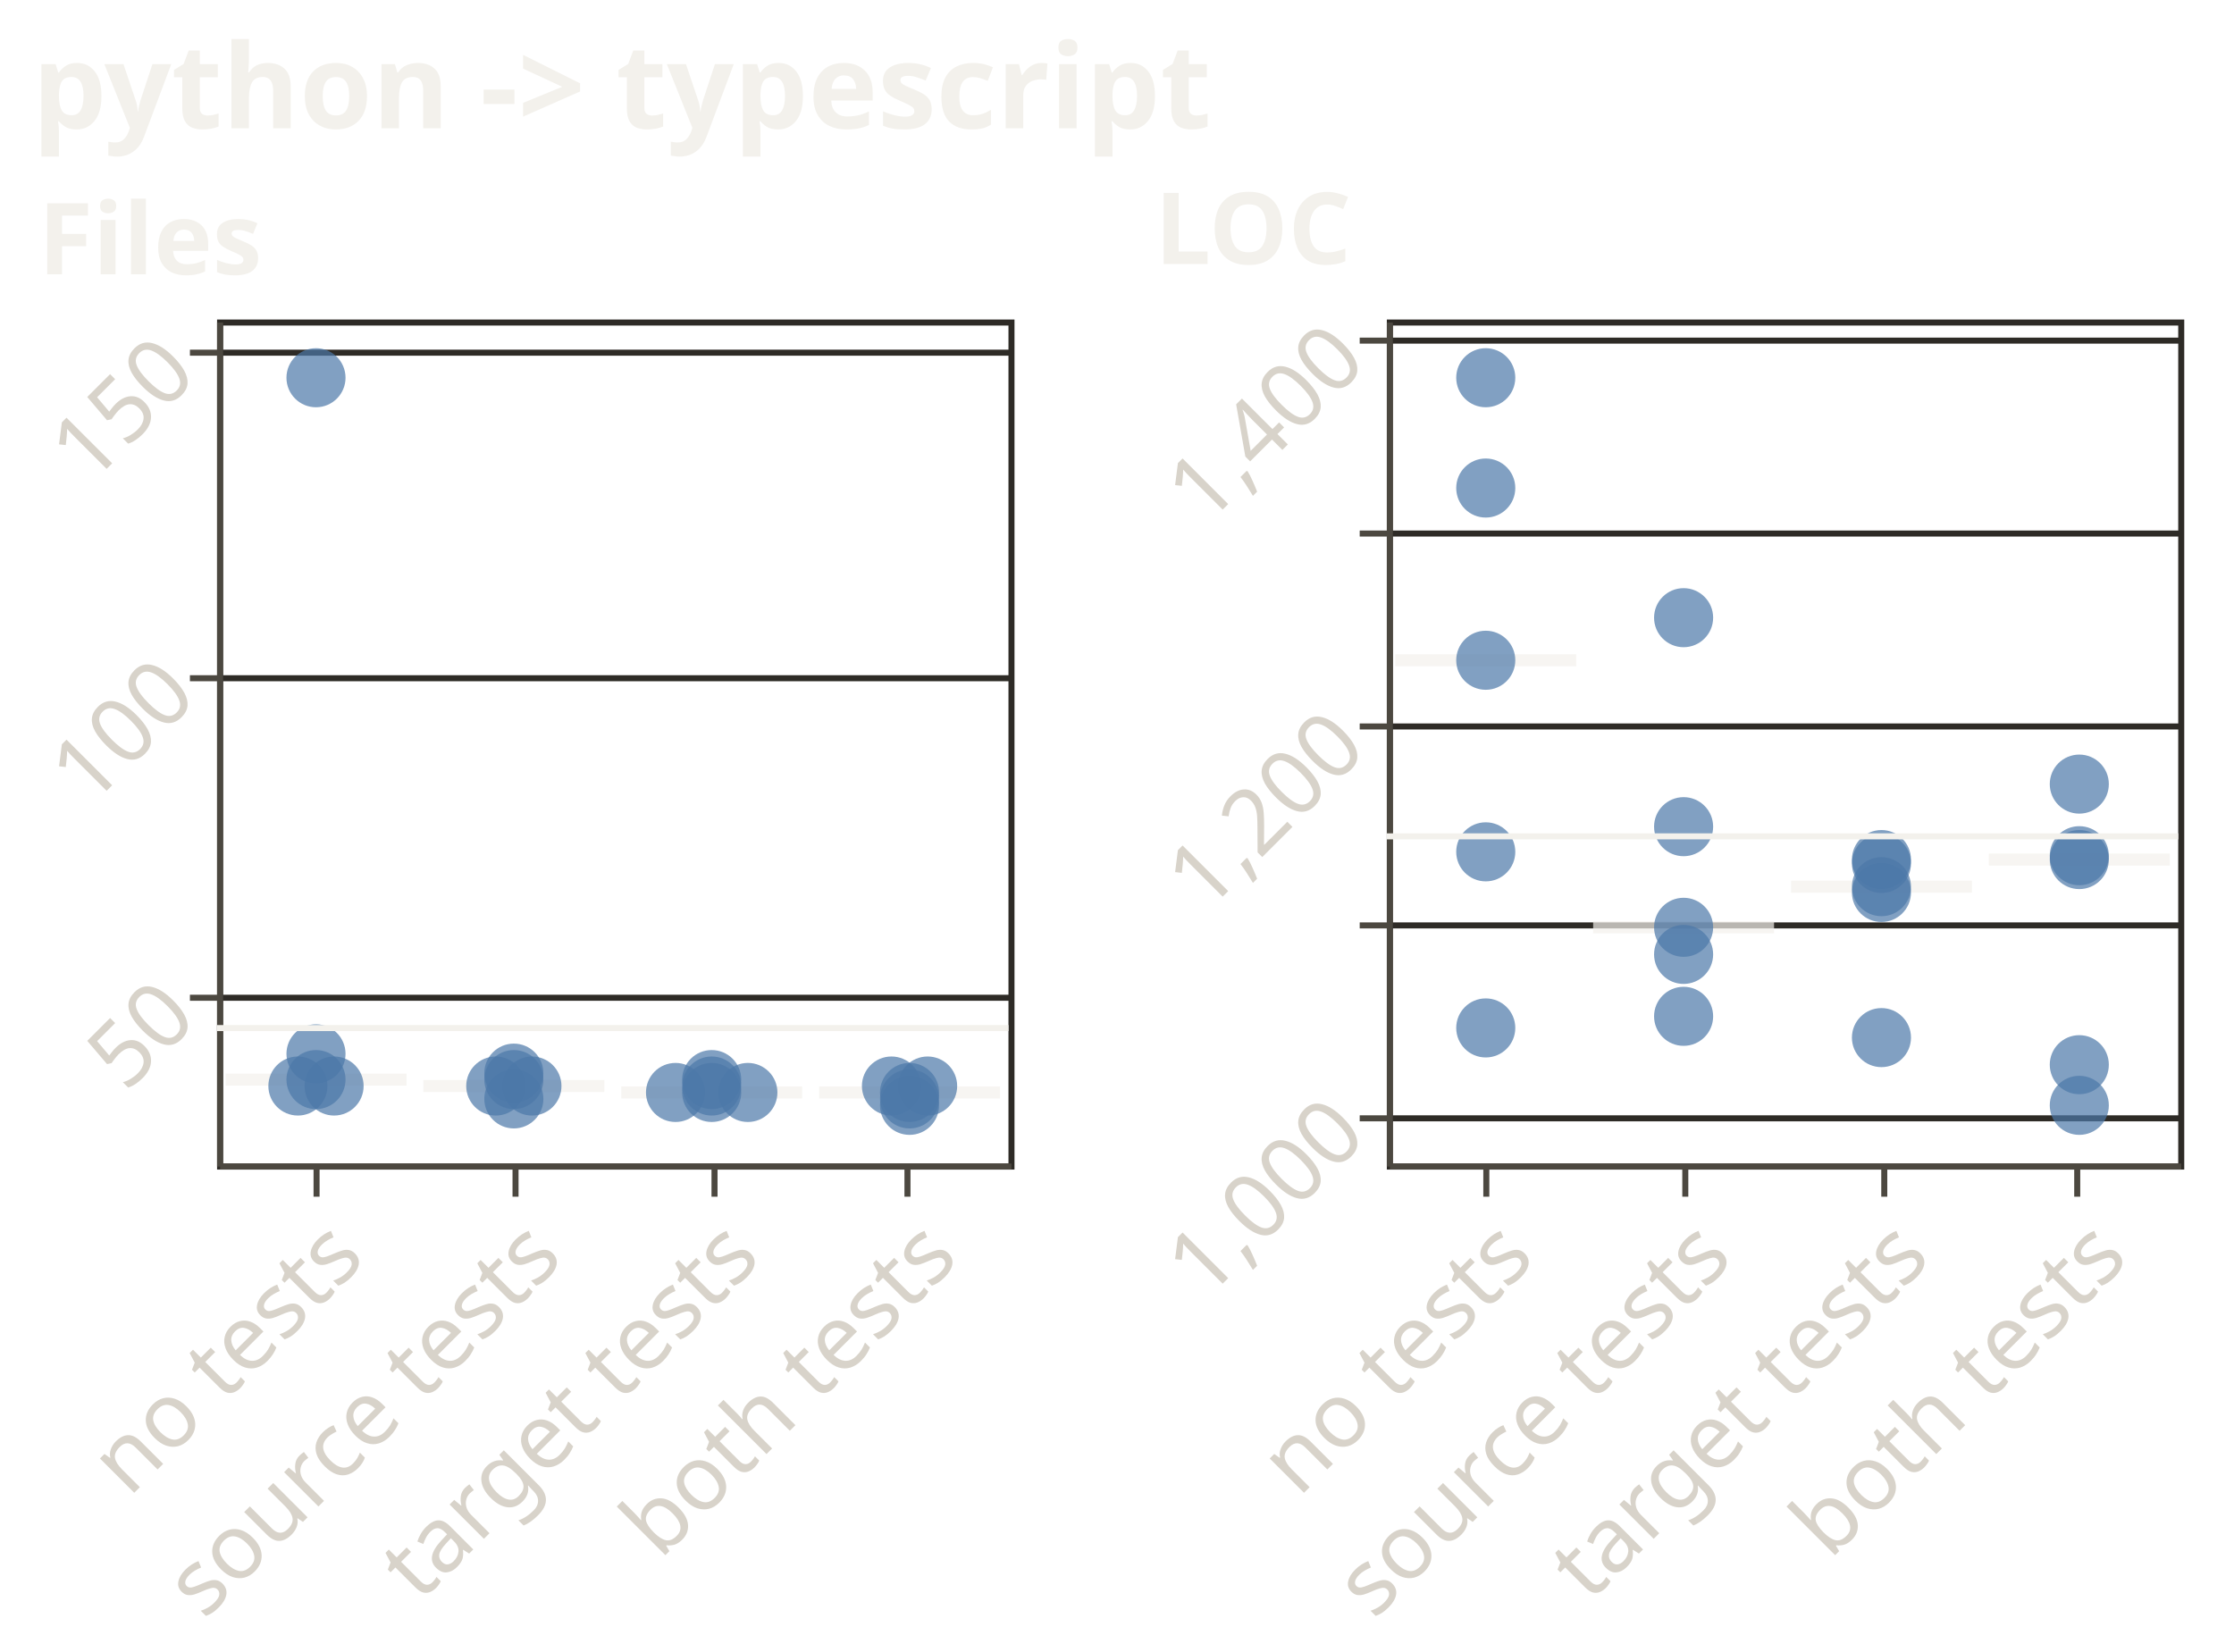
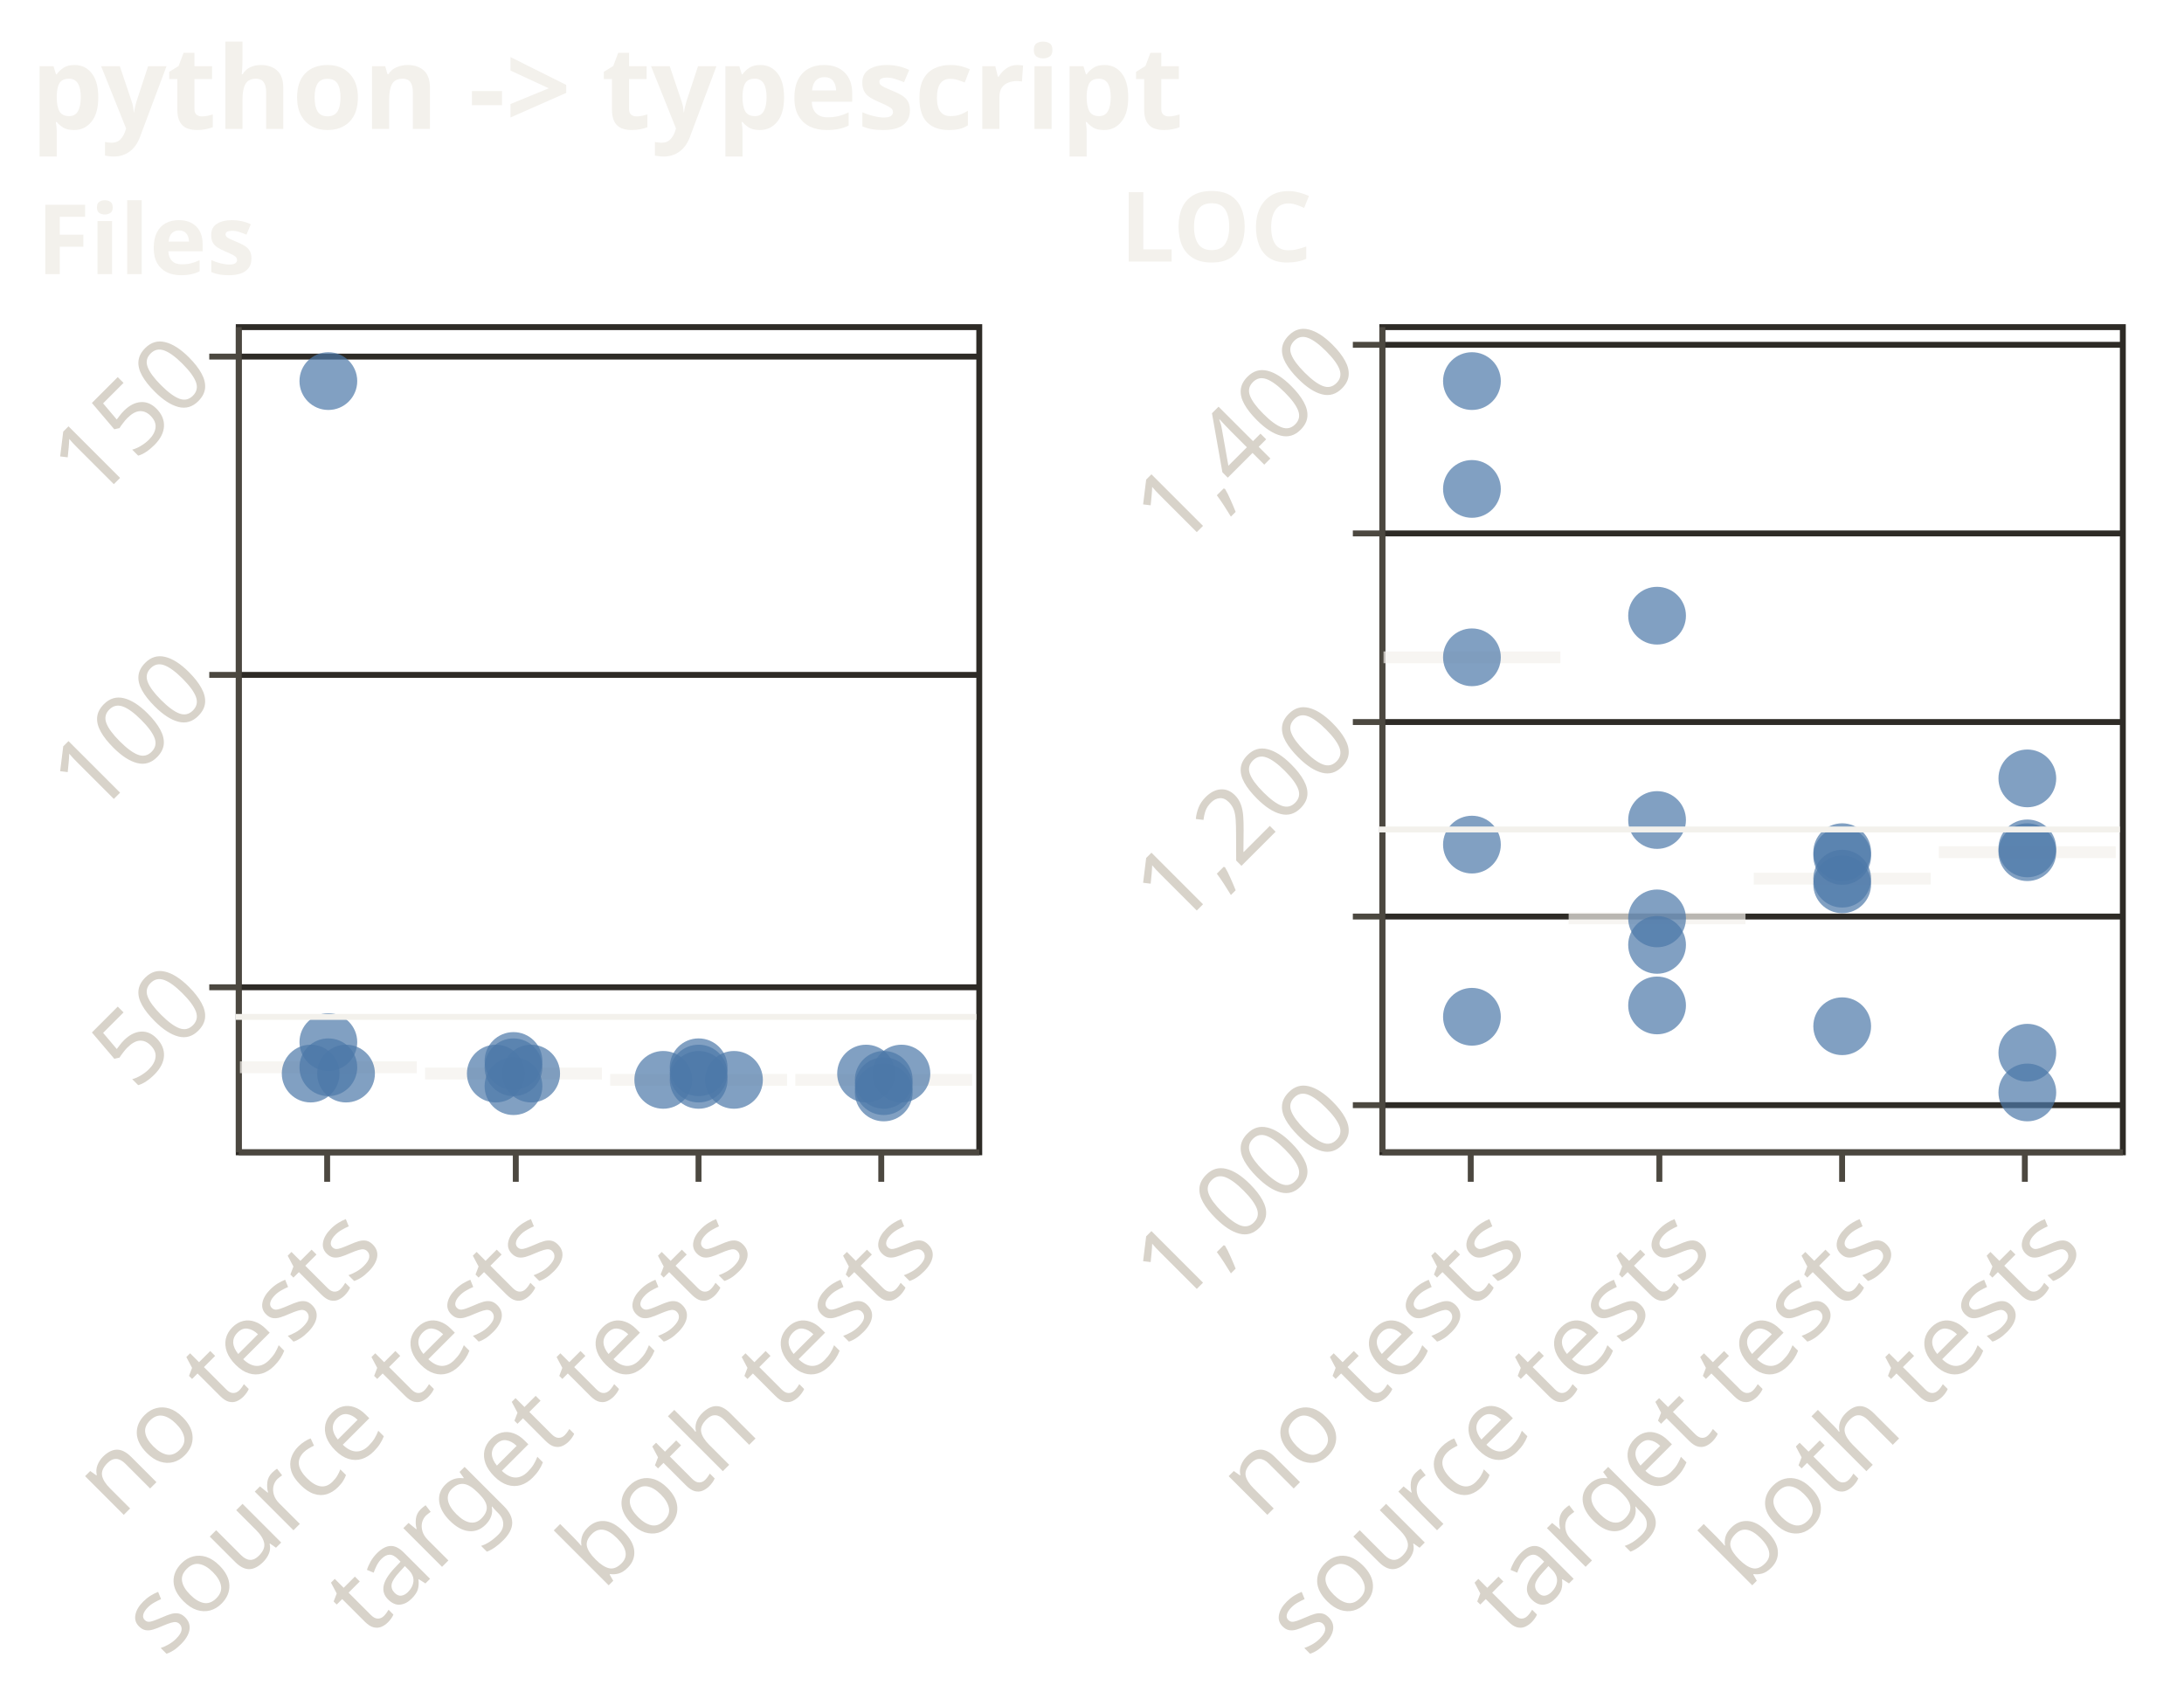
- <svg xmlns="http://www.w3.org/2000/svg" version="1.1" class="marks" width="370.5" height="274" viewBox="0 0 370.5 274">
-   <g fill="none" stroke-miterlimit="10" transform="translate(36,53)">
+ <svg xmlns="http://www.w3.org/2000/svg" version="1.1" class="marks" width="370.5" height="287" viewBox="0 0 370.5 287">
+   <g fill="none" stroke-miterlimit="10" transform="translate(40,55)">
    <g class="mark-group role-frame root" role="graphics-object" aria-roledescription="group mark container">
      <g transform="translate(0,0)">
        <path class="background" aria-hidden="true" d="M0,0h0v0h0Z" />
        <g>
          <g class="mark-group role-scope concat_0_group" role="graphics-object" aria-roledescription="group mark container">
            <g transform="translate(0,0)">
-               <path class="background" aria-hidden="true" d="M0.5,0.5h131.25v140h-131.25Z" stroke="#2e2b26" />
+               <path class="background" aria-hidden="true" d="M0.5,0.5h125.625v140h-125.625Z" stroke="#2e2b26" />
              <g>
                <g class="mark-group role-axis" aria-hidden="true">
                  <g transform="translate(0.5,0.5)">
                    <path class="background" aria-hidden="true" d="M0,0h0v0h0Z" pointer-events="none" />
                    <g>
                      <g class="mark-rule role-axis-grid" pointer-events="none">
-                         <line transform="translate(0,112)" x2="131.25" y2="0" stroke="#2e2b26" stroke-width="1" opacity="1" />
-                         <line transform="translate(0,59)" x2="131.25" y2="0" stroke="#2e2b26" stroke-width="1" opacity="1" />
-                         <line transform="translate(0,5)" x2="131.25" y2="0" stroke="#2e2b26" stroke-width="1" opacity="1" />
+                         <line transform="translate(0,112)" x2="125.625" y2="0" stroke="#2e2b26" stroke-width="1" opacity="1" />
+                         <line transform="translate(0,59)" x2="125.625" y2="0" stroke="#2e2b26" stroke-width="1" opacity="1" />
+                         <line transform="translate(0,5)" x2="125.625" y2="0" stroke="#2e2b26" stroke-width="1" opacity="1" />
                      </g>
                    </g>
                    <path class="foreground" aria-hidden="true" d="" pointer-events="none" display="none" />
                  </g>
                </g>
                <g class="mark-group role-axis" role="graphics-symbol" aria-roledescription="axis" aria-label="X-axis for a discrete scale with 4 values: no tests, source tests, target tests, both tests">
                  <g transform="translate(0.5,140.5)">
                    <path class="background" aria-hidden="true" d="M0,0h0v0h0Z" pointer-events="none" />
                    <g>
                      <g class="mark-rule role-axis-tick" pointer-events="none">
-                         <line transform="translate(16,0)" x2="0" y2="5" stroke="#4c4840" stroke-width="1" opacity="1" />
-                         <line transform="translate(49,0)" x2="0" y2="5" stroke="#4c4840" stroke-width="1" opacity="1" />
-                         <line transform="translate(82,0)" x2="0" y2="5" stroke="#4c4840" stroke-width="1" opacity="1" />
-                         <line transform="translate(114,0)" x2="0" y2="5" stroke="#4c4840" stroke-width="1" opacity="1" />
-                       </g>
-                       <g class="mark-text role-axis-label" pointer-events="none">
-                         <text text-anchor="end" transform="translate(15.90625,7) rotate(-45) translate(0,12)" font-family="sans-serif" font-size="15px" fill="#d8d3ca" opacity="1">no tests</text>
-                         <text text-anchor="end" transform="translate(48.71875,7) rotate(-45) translate(0,12)" font-family="sans-serif" font-size="15px" fill="#d8d3ca" opacity="1">source tests</text>
-                         <text text-anchor="end" transform="translate(81.53125,7) rotate(-45) translate(0,12)" font-family="sans-serif" font-size="15px" fill="#d8d3ca" opacity="1">target tests</text>
-                         <text text-anchor="end" transform="translate(114.3438,7) rotate(-45) translate(0,12)" font-family="sans-serif" font-size="15px" fill="#d8d3ca" opacity="1">both tests</text>
-                       </g>
-                       <g class="mark-rule role-axis-domain" pointer-events="none">
-                         <line transform="translate(0,0)" x2="131.25" y2="0" stroke="#4c4840" stroke-width="1" opacity="1" />
+                         <line transform="translate(15,0)" x2="0" y2="5" stroke="#4c4840" stroke-width="1" opacity="1" />
+                         <line transform="translate(47,0)" x2="0" y2="5" stroke="#4c4840" stroke-width="1" opacity="1" />
+                         <line transform="translate(78,0)" x2="0" y2="5" stroke="#4c4840" stroke-width="1" opacity="1" />
+                         <line transform="translate(109,0)" x2="0" y2="5" stroke="#4c4840" stroke-width="1" opacity="1" />
+                       </g>
+                       <g class="mark-text role-axis-label" pointer-events="none">
+                         <text text-anchor="end" transform="translate(15.20312,7) rotate(-45) translate(0,14)" font-family="sans-serif" font-size="17.32px" fill="#d8d3ca" opacity="1">no tests</text>
+                         <text text-anchor="end" transform="translate(46.60938,7) rotate(-45) translate(0,14)" font-family="sans-serif" font-size="17.32px" fill="#d8d3ca" opacity="1">source tests</text>
+                         <text text-anchor="end" transform="translate(78.01562,7) rotate(-45) translate(0,14)" font-family="sans-serif" font-size="17.32px" fill="#d8d3ca" opacity="1">target tests</text>
+                         <text text-anchor="end" transform="translate(109.4219,7) rotate(-45) translate(0,14)" font-family="sans-serif" font-size="17.32px" fill="#d8d3ca" opacity="1">both tests</text>
+                       </g>
+                       <g class="mark-rule role-axis-domain" pointer-events="none">
+                         <line transform="translate(0,0)" x2="125.625" y2="0" stroke="#4c4840" stroke-width="1" opacity="1" />
                      </g>
                    </g>
                    <path class="foreground" aria-hidden="true" d="" pointer-events="none" display="none" />
                  </g>
                </g>
                <g class="mark-group role-axis" role="graphics-symbol" aria-roledescription="axis" aria-label="Y-axis for a linear scale with values from 24 to 155">
                  <g transform="translate(0.5,0.5)">
                    <path class="background" aria-hidden="true" d="M0,0h0v0h0Z" pointer-events="none" />
                    <g>
                      <g class="mark-rule role-axis-tick" pointer-events="none">
                        <line transform="translate(0,112)" x2="-5" y2="0" stroke="#4c4840" stroke-width="1" opacity="1" />
                        <line transform="translate(0,59)" x2="-5" y2="0" stroke="#4c4840" stroke-width="1" opacity="1" />
                        <line transform="translate(0,5)" x2="-5" y2="0" stroke="#4c4840" stroke-width="1" opacity="1" />
                      </g>
                      <g class="mark-text role-axis-label" pointer-events="none">
-                         <text text-anchor="end" transform="translate(-7,112.188) rotate(-45) translate(0,5)" font-family="sans-serif" font-size="15px" fill="#d8d3ca" opacity="1">50</text>
-                         <text text-anchor="end" transform="translate(-7,58.78547) rotate(-45) translate(0,5)" font-family="sans-serif" font-size="15px" fill="#d8d3ca" opacity="1">100</text>
-                         <text text-anchor="end" transform="translate(-7,5.382972) rotate(-45) translate(0,5)" font-family="sans-serif" font-size="15px" fill="#d8d3ca" opacity="1">150</text>
+                         <text text-anchor="end" transform="translate(-7,112.188) rotate(-45) translate(0,5)" font-family="sans-serif" font-size="17.32px" fill="#d8d3ca" opacity="1">50</text>
+                         <text text-anchor="end" transform="translate(-7,58.78547) rotate(-45) translate(0,5)" font-family="sans-serif" font-size="17.32px" fill="#d8d3ca" opacity="1">100</text>
+                         <text text-anchor="end" transform="translate(-7,5.382972) rotate(-45) translate(0,5)" font-family="sans-serif" font-size="17.32px" fill="#d8d3ca" opacity="1">150</text>
                      </g>
                      <g class="mark-rule role-axis-domain" pointer-events="none">
                        <line transform="translate(0,140)" x2="0" y2="-140" stroke="#4c4840" stroke-width="1" opacity="1" />
                      </g>
                    </g>
                    <path class="foreground" aria-hidden="true" d="" pointer-events="none" display="none" />
                  </g>
                </g>
                <g class="mark-rect role-mark concat_0_layer_0_marks" role="graphics-object" aria-roledescription="rect mark container">
-                   <path aria-label="condition: no tests; Median of value: 37" role="graphics-symbol" aria-roledescription="tick" d="M1.406,125.073h30v2h-30Z" fill="#f3f1ec" opacity="0.7" />
-                   <path aria-label="condition: source tests; Median of value: 36" role="graphics-symbol" aria-roledescription="tick" d="M34.219,126.141h30v2h-30Z" fill="#f3f1ec" opacity="0.7" />
-                   <path aria-label="condition: target tests; Median of value: 35" role="graphics-symbol" aria-roledescription="tick" d="M67.031,127.209h30v2h-30Z" fill="#f3f1ec" opacity="0.7" />
-                   <path aria-label="condition: both tests; Median of value: 35" role="graphics-symbol" aria-roledescription="tick" d="M99.844,127.209h30v2h-30Z" fill="#f3f1ec" opacity="0.7" />
+                   <path aria-label="condition: no tests; Median of value: 37" role="graphics-symbol" aria-roledescription="tick" d="M0.703,125.073h30v2h-30Z" fill="#f3f1ec" opacity="0.7" />
+                   <path aria-label="condition: source tests; Median of value: 36" role="graphics-symbol" aria-roledescription="tick" d="M32.109,126.141h30v2h-30Z" fill="#f3f1ec" opacity="0.7" />
+                   <path aria-label="condition: target tests; Median of value: 35" role="graphics-symbol" aria-roledescription="tick" d="M63.516,127.209h30v2h-30Z" fill="#f3f1ec" opacity="0.7" />
+                   <path aria-label="condition: both tests; Median of value: 35" role="graphics-symbol" aria-roledescription="tick" d="M94.922,127.209h30v2h-30Z" fill="#f3f1ec" opacity="0.7" />
                </g>
                <g class="mark-symbol role-mark concat_0_layer_1_marks" role="graphics-object" aria-roledescription="symbol mark container">
-                   <path aria-label="condition: no tests; value: 36; nudge: −0.5" role="graphics-symbol" aria-roledescription="point" transform="translate(13.40625,127.1407)" d="M4.899,0A4.899,4.899,0,1,1,-4.899,0A4.899,4.899,0,1,1,4.899,0" fill="#4c78a8" stroke-width="2" opacity="0.7" />
-                   <path aria-label="condition: no tests; value: 36; nudge: 0.5" role="graphics-symbol" aria-roledescription="point" transform="translate(19.40625,127.1407)" d="M4.899,0A4.899,4.899,0,1,1,-4.899,0A4.899,4.899,0,1,1,4.899,0" fill="#4c78a8" stroke-width="2" opacity="0.7" />
-                   <path aria-label="condition: no tests; value: 146; nudge: 0" role="graphics-symbol" aria-roledescription="point" transform="translate(16.40625,9.655172)" d="M4.899,0A4.899,4.899,0,1,1,-4.899,0A4.899,4.899,0,1,1,4.899,0" fill="#4c78a8" stroke-width="2" opacity="0.7" />
-                   <path aria-label="condition: no tests; value: 41; nudge: 0" role="graphics-symbol" aria-roledescription="point" transform="translate(16.40625,121.8004)" d="M4.899,0A4.899,4.899,0,1,1,-4.899,0A4.899,4.899,0,1,1,4.899,0" fill="#4c78a8" stroke-width="2" opacity="0.7" />
-                   <path aria-label="condition: no tests; value: 37; nudge: 0" role="graphics-symbol" aria-roledescription="point" transform="translate(16.40625,126.0726)" d="M4.899,0A4.899,4.899,0,1,1,-4.899,0A4.899,4.899,0,1,1,4.899,0" fill="#4c78a8" stroke-width="2" opacity="0.7" />
-                   <path aria-label="condition: source tests; value: 36; nudge: −0.5" role="graphics-symbol" aria-roledescription="point" transform="translate(46.21875,127.1407)" d="M4.899,0A4.899,4.899,0,1,1,-4.899,0A4.899,4.899,0,1,1,4.899,0" fill="#4c78a8" stroke-width="2" opacity="0.7" />
-                   <path aria-label="condition: source tests; value: 36; nudge: 0.5" role="graphics-symbol" aria-roledescription="point" transform="translate(52.21875,127.1407)" d="M4.899,0A4.899,4.899,0,1,1,-4.899,0A4.899,4.899,0,1,1,4.899,0" fill="#4c78a8" stroke-width="2" opacity="0.7" />
-                   <path aria-label="condition: source tests; value: 38; nudge: 0" role="graphics-symbol" aria-roledescription="point" transform="translate(49.21875,125.0046)" d="M4.899,0A4.899,4.899,0,1,1,-4.899,0A4.899,4.899,0,1,1,4.899,0" fill="#4c78a8" stroke-width="2" opacity="0.7" />
-                   <path aria-label="condition: source tests; value: 34; nudge: 0" role="graphics-symbol" aria-roledescription="point" transform="translate(49.21875,129.2768)" d="M4.899,0A4.899,4.899,0,1,1,-4.899,0A4.899,4.899,0,1,1,4.899,0" fill="#4c78a8" stroke-width="2" opacity="0.7" />
-                   <path aria-label="condition: source tests; value: 37; nudge: 0" role="graphics-symbol" aria-roledescription="point" transform="translate(49.21875,126.0726)" d="M4.899,0A4.899,4.899,0,1,1,-4.899,0A4.899,4.899,0,1,1,4.899,0" fill="#4c78a8" stroke-width="2" opacity="0.7" />
-                   <path aria-label="condition: target tests; value: 35; nudge: −1" role="graphics-symbol" aria-roledescription="point" transform="translate(76.03125,128.2087)" d="M4.899,0A4.899,4.899,0,1,1,-4.899,0A4.899,4.899,0,1,1,4.899,0" fill="#4c78a8" stroke-width="2" opacity="0.7" />
-                   <path aria-label="condition: target tests; value: 35; nudge: 0" role="graphics-symbol" aria-roledescription="point" transform="translate(82.03125,128.2087)" d="M4.899,0A4.899,4.899,0,1,1,-4.899,0A4.899,4.899,0,1,1,4.899,0" fill="#4c78a8" stroke-width="2" opacity="0.7" />
-                   <path aria-label="condition: target tests; value: 35; nudge: 1" role="graphics-symbol" aria-roledescription="point" transform="translate(88.03125,128.2087)" d="M4.899,0A4.899,4.899,0,1,1,-4.899,0A4.899,4.899,0,1,1,4.899,0" fill="#4c78a8" stroke-width="2" opacity="0.7" />
-                   <path aria-label="condition: target tests; value: 36; nudge: 0" role="graphics-symbol" aria-roledescription="point" transform="translate(82.03125,127.1407)" d="M4.899,0A4.899,4.899,0,1,1,-4.899,0A4.899,4.899,0,1,1,4.899,0" fill="#4c78a8" stroke-width="2" opacity="0.7" />
-                   <path aria-label="condition: target tests; value: 37; nudge: 0" role="graphics-symbol" aria-roledescription="point" transform="translate(82.03125,126.0726)" d="M4.899,0A4.899,4.899,0,1,1,-4.899,0A4.899,4.899,0,1,1,4.899,0" fill="#4c78a8" stroke-width="2" opacity="0.7" />
-                   <path aria-label="condition: both tests; value: 33; nudge: 0" role="graphics-symbol" aria-roledescription="point" transform="translate(114.8438,130.3448)" d="M4.899,0A4.899,4.899,0,1,1,-4.899,0A4.899,4.899,0,1,1,4.899,0" fill="#4c78a8" stroke-width="2" opacity="0.7" />
-                   <path aria-label="condition: both tests; value: 36; nudge: −0.5" role="graphics-symbol" aria-roledescription="point" transform="translate(111.8438,127.1407)" d="M4.899,0A4.899,4.899,0,1,1,-4.899,0A4.899,4.899,0,1,1,4.899,0" fill="#4c78a8" stroke-width="2" opacity="0.7" />
-                   <path aria-label="condition: both tests; value: 36; nudge: 0.5" role="graphics-symbol" aria-roledescription="point" transform="translate(117.8438,127.1407)" d="M4.899,0A4.899,4.899,0,1,1,-4.899,0A4.899,4.899,0,1,1,4.899,0" fill="#4c78a8" stroke-width="2" opacity="0.7" />
-                   <path aria-label="condition: both tests; value: 34; nudge: 0" role="graphics-symbol" aria-roledescription="point" transform="translate(114.8438,129.2768)" d="M4.899,0A4.899,4.899,0,1,1,-4.899,0A4.899,4.899,0,1,1,4.899,0" fill="#4c78a8" stroke-width="2" opacity="0.7" />
-                   <path aria-label="condition: both tests; value: 35; nudge: 0" role="graphics-symbol" aria-roledescription="point" transform="translate(114.8438,128.2087)" d="M4.899,0A4.899,4.899,0,1,1,-4.899,0A4.899,4.899,0,1,1,4.899,0" fill="#4c78a8" stroke-width="2" opacity="0.7" />
+                   <path aria-label="condition: no tests; value: 36; nudge: −0.5" role="graphics-symbol" aria-roledescription="point" transform="translate(12.70312,127.1407)" d="M4.899,0A4.899,4.899,0,1,1,-4.899,0A4.899,4.899,0,1,1,4.899,0" fill="#4c78a8" stroke-width="2" opacity="0.7" />
+                   <path aria-label="condition: no tests; value: 36; nudge: 0.5" role="graphics-symbol" aria-roledescription="point" transform="translate(18.70312,127.1407)" d="M4.899,0A4.899,4.899,0,1,1,-4.899,0A4.899,4.899,0,1,1,4.899,0" fill="#4c78a8" stroke-width="2" opacity="0.7" />
+                   <path aria-label="condition: no tests; value: 146; nudge: 0" role="graphics-symbol" aria-roledescription="point" transform="translate(15.70312,9.655172)" d="M4.899,0A4.899,4.899,0,1,1,-4.899,0A4.899,4.899,0,1,1,4.899,0" fill="#4c78a8" stroke-width="2" opacity="0.7" />
+                   <path aria-label="condition: no tests; value: 41; nudge: 0" role="graphics-symbol" aria-roledescription="point" transform="translate(15.70312,121.8004)" d="M4.899,0A4.899,4.899,0,1,1,-4.899,0A4.899,4.899,0,1,1,4.899,0" fill="#4c78a8" stroke-width="2" opacity="0.7" />
+                   <path aria-label="condition: no tests; value: 37; nudge: 0" role="graphics-symbol" aria-roledescription="point" transform="translate(15.70312,126.0726)" d="M4.899,0A4.899,4.899,0,1,1,-4.899,0A4.899,4.899,0,1,1,4.899,0" fill="#4c78a8" stroke-width="2" opacity="0.7" />
+                   <path aria-label="condition: source tests; value: 36; nudge: −0.5" role="graphics-symbol" aria-roledescription="point" transform="translate(44.10938,127.1407)" d="M4.899,0A4.899,4.899,0,1,1,-4.899,0A4.899,4.899,0,1,1,4.899,0" fill="#4c78a8" stroke-width="2" opacity="0.7" />
+                   <path aria-label="condition: source tests; value: 36; nudge: 0.5" role="graphics-symbol" aria-roledescription="point" transform="translate(50.10938,127.1407)" d="M4.899,0A4.899,4.899,0,1,1,-4.899,0A4.899,4.899,0,1,1,4.899,0" fill="#4c78a8" stroke-width="2" opacity="0.7" />
+                   <path aria-label="condition: source tests; value: 38; nudge: 0" role="graphics-symbol" aria-roledescription="point" transform="translate(47.10938,125.0046)" d="M4.899,0A4.899,4.899,0,1,1,-4.899,0A4.899,4.899,0,1,1,4.899,0" fill="#4c78a8" stroke-width="2" opacity="0.7" />
+                   <path aria-label="condition: source tests; value: 34; nudge: 0" role="graphics-symbol" aria-roledescription="point" transform="translate(47.10938,129.2768)" d="M4.899,0A4.899,4.899,0,1,1,-4.899,0A4.899,4.899,0,1,1,4.899,0" fill="#4c78a8" stroke-width="2" opacity="0.7" />
+                   <path aria-label="condition: source tests; value: 37; nudge: 0" role="graphics-symbol" aria-roledescription="point" transform="translate(47.10938,126.0726)" d="M4.899,0A4.899,4.899,0,1,1,-4.899,0A4.899,4.899,0,1,1,4.899,0" fill="#4c78a8" stroke-width="2" opacity="0.7" />
+                   <path aria-label="condition: target tests; value: 35; nudge: −1" role="graphics-symbol" aria-roledescription="point" transform="translate(72.51562,128.2087)" d="M4.899,0A4.899,4.899,0,1,1,-4.899,0A4.899,4.899,0,1,1,4.899,0" fill="#4c78a8" stroke-width="2" opacity="0.7" />
+                   <path aria-label="condition: target tests; value: 35; nudge: 0" role="graphics-symbol" aria-roledescription="point" transform="translate(78.51562,128.2087)" d="M4.899,0A4.899,4.899,0,1,1,-4.899,0A4.899,4.899,0,1,1,4.899,0" fill="#4c78a8" stroke-width="2" opacity="0.7" />
+                   <path aria-label="condition: target tests; value: 35; nudge: 1" role="graphics-symbol" aria-roledescription="point" transform="translate(84.51562,128.2087)" d="M4.899,0A4.899,4.899,0,1,1,-4.899,0A4.899,4.899,0,1,1,4.899,0" fill="#4c78a8" stroke-width="2" opacity="0.7" />
+                   <path aria-label="condition: target tests; value: 36; nudge: 0" role="graphics-symbol" aria-roledescription="point" transform="translate(78.51562,127.1407)" d="M4.899,0A4.899,4.899,0,1,1,-4.899,0A4.899,4.899,0,1,1,4.899,0" fill="#4c78a8" stroke-width="2" opacity="0.7" />
+                   <path aria-label="condition: target tests; value: 37; nudge: 0" role="graphics-symbol" aria-roledescription="point" transform="translate(78.51562,126.0726)" d="M4.899,0A4.899,4.899,0,1,1,-4.899,0A4.899,4.899,0,1,1,4.899,0" fill="#4c78a8" stroke-width="2" opacity="0.7" />
+                   <path aria-label="condition: both tests; value: 33; nudge: 0" role="graphics-symbol" aria-roledescription="point" transform="translate(109.9219,130.3448)" d="M4.899,0A4.899,4.899,0,1,1,-4.899,0A4.899,4.899,0,1,1,4.899,0" fill="#4c78a8" stroke-width="2" opacity="0.7" />
+                   <path aria-label="condition: both tests; value: 36; nudge: −0.5" role="graphics-symbol" aria-roledescription="point" transform="translate(106.9219,127.1407)" d="M4.899,0A4.899,4.899,0,1,1,-4.899,0A4.899,4.899,0,1,1,4.899,0" fill="#4c78a8" stroke-width="2" opacity="0.7" />
+                   <path aria-label="condition: both tests; value: 36; nudge: 0.5" role="graphics-symbol" aria-roledescription="point" transform="translate(112.9219,127.1407)" d="M4.899,0A4.899,4.899,0,1,1,-4.899,0A4.899,4.899,0,1,1,4.899,0" fill="#4c78a8" stroke-width="2" opacity="0.7" />
+                   <path aria-label="condition: both tests; value: 34; nudge: 0" role="graphics-symbol" aria-roledescription="point" transform="translate(109.9219,129.2768)" d="M4.899,0A4.899,4.899,0,1,1,-4.899,0A4.899,4.899,0,1,1,4.899,0" fill="#4c78a8" stroke-width="2" opacity="0.7" />
+                   <path aria-label="condition: both tests; value: 35; nudge: 0" role="graphics-symbol" aria-roledescription="point" transform="translate(109.9219,128.2087)" d="M4.899,0A4.899,4.899,0,1,1,-4.899,0A4.899,4.899,0,1,1,4.899,0" fill="#4c78a8" stroke-width="2" opacity="0.7" />
                </g>
                <g class="mark-rule role-mark concat_0_layer_2_marks" role="graphics-object" aria-roledescription="rule mark container">
-                   <line aria-label="Median of reference: 45" role="graphics-symbol" aria-roledescription="rule mark" transform="translate(131.25,117.5282)" x2="-131.25" y2="0" stroke="#f3f1ec" />
+                   <line aria-label="Median of reference: 45" role="graphics-symbol" aria-roledescription="rule mark" transform="translate(125.625,117.5282)" x2="-125.625" y2="0" stroke="#f3f1ec" />
                </g>
                <g class="mark-group role-title">
-                   <g transform="translate(-29.64641,-20.5)">
+                   <g transform="translate(-33.7977,-21.48099)">
                    <path class="background" aria-hidden="true" d="M0,0h0v0h0Z" pointer-events="none" />
                    <g>
                      <g class="mark-text role-title-text" role="graphics-symbol" aria-roledescription="title" aria-label="Title text 'Files'" pointer-events="none">
                        <text text-anchor="start" transform="translate(0,13)" font-family="sans-serif" font-size="16.5px" font-weight="bold" fill="#f3f1ec" opacity="1">Files</text>
                      </g>
                    </g>
                    <path class="foreground" aria-hidden="true" d="" pointer-events="none" display="none" />
                  </g>
                </g>
              </g>
              <path class="foreground" aria-hidden="true" d="" display="none" />
            </g>
          </g>
          <g class="mark-group role-scope concat_1_group" role="graphics-object" aria-roledescription="group mark container">
            <g transform="translate(194,0)">
-               <path class="background" aria-hidden="true" d="M0.5,0.5h131.25v140h-131.25Z" stroke="#2e2b26" />
+               <path class="background" aria-hidden="true" d="M0.5,0.5h125.625v140h-125.625Z" stroke="#2e2b26" />
              <g>
                <g class="mark-group role-axis" aria-hidden="true">
                  <g transform="translate(0.5,0.5)">
                    <path class="background" aria-hidden="true" d="M0,0h0v0h0Z" pointer-events="none" />
                    <g>
                      <g class="mark-rule role-axis-grid" pointer-events="none">
-                         <line transform="translate(0,132)" x2="131.25" y2="0" stroke="#2e2b26" stroke-width="1" opacity="1" />
-                         <line transform="translate(0,100)" x2="131.25" y2="0" stroke="#2e2b26" stroke-width="1" opacity="1" />
-                         <line transform="translate(0,67)" x2="131.25" y2="0" stroke="#2e2b26" stroke-width="1" opacity="1" />
-                         <line transform="translate(0,35)" x2="131.25" y2="0" stroke="#2e2b26" stroke-width="1" opacity="1" />
-                         <line transform="translate(0,3)" x2="131.25" y2="0" stroke="#2e2b26" stroke-width="1" opacity="1" />
+                         <line transform="translate(0,132)" x2="125.625" y2="0" stroke="#2e2b26" stroke-width="1" opacity="1" />
+                         <line transform="translate(0,100)" x2="125.625" y2="0" stroke="#2e2b26" stroke-width="1" opacity="1" />
+                         <line transform="translate(0,67)" x2="125.625" y2="0" stroke="#2e2b26" stroke-width="1" opacity="1" />
+                         <line transform="translate(0,35)" x2="125.625" y2="0" stroke="#2e2b26" stroke-width="1" opacity="1" />
+                         <line transform="translate(0,3)" x2="125.625" y2="0" stroke="#2e2b26" stroke-width="1" opacity="1" />
                      </g>
                    </g>
                    <path class="foreground" aria-hidden="true" d="" pointer-events="none" display="none" />
                  </g>
                </g>
                <g class="mark-group role-axis" role="graphics-symbol" aria-roledescription="axis" aria-label="X-axis for a discrete scale with 4 values: no tests, source tests, target tests, both tests">
                  <g transform="translate(0.5,140.5)">
                    <path class="background" aria-hidden="true" d="M0,0h0v0h0Z" pointer-events="none" />
                    <g>
                      <g class="mark-rule role-axis-tick" pointer-events="none">
-                         <line transform="translate(16,0)" x2="0" y2="5" stroke="#4c4840" stroke-width="1" opacity="1" />
-                         <line transform="translate(49,0)" x2="0" y2="5" stroke="#4c4840" stroke-width="1" opacity="1" />
-                         <line transform="translate(82,0)" x2="0" y2="5" stroke="#4c4840" stroke-width="1" opacity="1" />
-                         <line transform="translate(114,0)" x2="0" y2="5" stroke="#4c4840" stroke-width="1" opacity="1" />
-                       </g>
-                       <g class="mark-text role-axis-label" pointer-events="none">
-                         <text text-anchor="end" transform="translate(15.90625,7) rotate(-45) translate(0,12)" font-family="sans-serif" font-size="15px" fill="#d8d3ca" opacity="1">no tests</text>
-                         <text text-anchor="end" transform="translate(48.71875,7) rotate(-45) translate(0,12)" font-family="sans-serif" font-size="15px" fill="#d8d3ca" opacity="1">source tests</text>
-                         <text text-anchor="end" transform="translate(81.53125,7) rotate(-45) translate(0,12)" font-family="sans-serif" font-size="15px" fill="#d8d3ca" opacity="1">target tests</text>
-                         <text text-anchor="end" transform="translate(114.3438,7) rotate(-45) translate(0,12)" font-family="sans-serif" font-size="15px" fill="#d8d3ca" opacity="1">both tests</text>
-                       </g>
-                       <g class="mark-rule role-axis-domain" pointer-events="none">
-                         <line transform="translate(0,0)" x2="131.25" y2="0" stroke="#4c4840" stroke-width="1" opacity="1" />
+                         <line transform="translate(15,0)" x2="0" y2="5" stroke="#4c4840" stroke-width="1" opacity="1" />
+                         <line transform="translate(47,0)" x2="0" y2="5" stroke="#4c4840" stroke-width="1" opacity="1" />
+                         <line transform="translate(78,0)" x2="0" y2="5" stroke="#4c4840" stroke-width="1" opacity="1" />
+                         <line transform="translate(109,0)" x2="0" y2="5" stroke="#4c4840" stroke-width="1" opacity="1" />
+                       </g>
+                       <g class="mark-text role-axis-label" pointer-events="none">
+                         <text text-anchor="end" transform="translate(15.20312,7) rotate(-45) translate(0,14)" font-family="sans-serif" font-size="17.32px" fill="#d8d3ca" opacity="1">no tests</text>
+                         <text text-anchor="end" transform="translate(46.60938,7) rotate(-45) translate(0,14)" font-family="sans-serif" font-size="17.32px" fill="#d8d3ca" opacity="1">source tests</text>
+                         <text text-anchor="end" transform="translate(78.01562,7) rotate(-45) translate(0,14)" font-family="sans-serif" font-size="17.32px" fill="#d8d3ca" opacity="1">target tests</text>
+                         <text text-anchor="end" transform="translate(109.4219,7) rotate(-45) translate(0,14)" font-family="sans-serif" font-size="17.32px" fill="#d8d3ca" opacity="1">both tests</text>
+                       </g>
+                       <g class="mark-rule role-axis-domain" pointer-events="none">
+                         <line transform="translate(0,0)" x2="125.625" y2="0" stroke="#4c4840" stroke-width="1" opacity="1" />
                      </g>
                    </g>
                    <path class="foreground" aria-hidden="true" d="" pointer-events="none" display="none" />
                  </g>
                </g>
                <g class="mark-group role-axis" role="graphics-symbol" aria-roledescription="axis" aria-label="Y-axis for a linear scale with values from 974 to 1,410">
                  <g transform="translate(0.5,0.5)">
                    <path class="background" aria-hidden="true" d="M0,0h0v0h0Z" pointer-events="none" />
                    <g>
                      <g class="mark-rule role-axis-tick" pointer-events="none">
                        <line transform="translate(0,132)" x2="-5" y2="0" stroke="#4c4840" stroke-width="1" opacity="1" />
                        <line transform="translate(0,100)" x2="-5" y2="0" stroke="#4c4840" stroke-width="1" opacity="1" />
                        <line transform="translate(0,67)" x2="-5" y2="0" stroke="#4c4840" stroke-width="1" opacity="1" />
                        <line transform="translate(0,35)" x2="-5" y2="0" stroke="#4c4840" stroke-width="1" opacity="1" />
                        <line transform="translate(0,3)" x2="-5" y2="0" stroke="#4c4840" stroke-width="1" opacity="1" />
                      </g>
                      <g class="mark-text role-axis-label" pointer-events="none">
-                         <text text-anchor="end" transform="translate(-7,131.6288) rotate(-45) translate(0,5)" font-family="sans-serif" font-size="15px" fill="#d8d3ca" opacity="1">1,000</text>
-                         <text text-anchor="end" transform="translate(-7,99.53045) rotate(-45) translate(0,5)" font-family="sans-serif" font-size="15px" fill="#d8d3ca" opacity="0">1,100</text>
-                         <text text-anchor="end" transform="translate(-7,67.43213) rotate(-45) translate(0,5)" font-family="sans-serif" font-size="15px" fill="#d8d3ca" opacity="1">1,200</text>
-                         <text text-anchor="end" transform="translate(-7,35.33382) rotate(-45) translate(0,5)" font-family="sans-serif" font-size="15px" fill="#d8d3ca" opacity="0">1,300</text>
-                         <text text-anchor="end" transform="translate(-7,3.23551) rotate(-45) translate(0,5)" font-family="sans-serif" font-size="15px" fill="#d8d3ca" opacity="1">1,400</text>
+                         <text text-anchor="end" transform="translate(-7,131.6288) rotate(-45) translate(0,5)" font-family="sans-serif" font-size="17.32px" fill="#d8d3ca" opacity="1">1,000</text>
+                         <text text-anchor="end" transform="translate(-7,99.53045) rotate(-45) translate(0,5)" font-family="sans-serif" font-size="17.32px" fill="#d8d3ca" opacity="0">1,100</text>
+                         <text text-anchor="end" transform="translate(-7,67.43213) rotate(-45) translate(0,5)" font-family="sans-serif" font-size="17.32px" fill="#d8d3ca" opacity="1">1,200</text>
+                         <text text-anchor="end" transform="translate(-7,35.33382) rotate(-45) translate(0,5)" font-family="sans-serif" font-size="17.32px" fill="#d8d3ca" opacity="0">1,300</text>
+                         <text text-anchor="end" transform="translate(-7,3.23551) rotate(-45) translate(0,5)" font-family="sans-serif" font-size="17.32px" fill="#d8d3ca" opacity="1">1,400</text>
                      </g>
                      <g class="mark-rule role-axis-domain" pointer-events="none">
                        <line transform="translate(0,140)" x2="0" y2="-140" stroke="#4c4840" stroke-width="1" opacity="1" />
                      </g>
                    </g>
                    <path class="foreground" aria-hidden="true" d="" pointer-events="none" display="none" />
                  </g>
                </g>
                <g class="mark-rect role-mark concat_1_layer_0_marks" role="graphics-object" aria-roledescription="rect mark container">
-                   <path aria-label="condition: no tests; Median of value: 1234" role="graphics-symbol" aria-roledescription="tick" d="M1.406,55.519h30v2h-30Z" fill="#f3f1ec" opacity="0.7" />
-                   <path aria-label="condition: source tests; Median of value: 1096" role="graphics-symbol" aria-roledescription="tick" d="M34.219,99.814h30v2h-30Z" fill="#f3f1ec" opacity="0.7" />
-                   <path aria-label="condition: target tests; Median of value: 1117" role="graphics-symbol" aria-roledescription="tick" d="M67.031,93.074h30v2h-30Z" fill="#f3f1ec" opacity="0.7" />
-                   <path aria-label="condition: both tests; Median of value: 1131" role="graphics-symbol" aria-roledescription="tick" d="M99.844,88.58h30v2h-30Z" fill="#f3f1ec" opacity="0.7" />
+                   <path aria-label="condition: no tests; Median of value: 1234" role="graphics-symbol" aria-roledescription="tick" d="M0.703,55.519h30v2h-30Z" fill="#f3f1ec" opacity="0.7" />
+                   <path aria-label="condition: source tests; Median of value: 1096" role="graphics-symbol" aria-roledescription="tick" d="M32.109,99.814h30v2h-30Z" fill="#f3f1ec" opacity="0.7" />
+                   <path aria-label="condition: target tests; Median of value: 1117" role="graphics-symbol" aria-roledescription="tick" d="M63.516,93.074h30v2h-30Z" fill="#f3f1ec" opacity="0.7" />
+                   <path aria-label="condition: both tests; Median of value: 1131" role="graphics-symbol" aria-roledescription="tick" d="M94.922,88.58h30v2h-30Z" fill="#f3f1ec" opacity="0.7" />
                </g>
                <g class="mark-symbol role-mark concat_1_layer_1_marks" role="graphics-object" aria-roledescription="symbol mark container">
-                   <path aria-label="condition: no tests; value: 1044; nudge: 0" role="graphics-symbol" aria-roledescription="point" transform="translate(16.40625,117.5055)" d="M4.899,0A4.899,4.899,0,1,1,-4.899,0A4.899,4.899,0,1,1,4.899,0" fill="#4c78a8" stroke-width="2" opacity="0.7" />
-                   <path aria-label="condition: no tests; value: 1380; nudge: 0" role="graphics-symbol" aria-roledescription="point" transform="translate(16.40625,9.655172)" d="M4.899,0A4.899,4.899,0,1,1,-4.899,0A4.899,4.899,0,1,1,4.899,0" fill="#4c78a8" stroke-width="2" opacity="0.7" />
-                   <path aria-label="condition: no tests; value: 1323; nudge: 0" role="graphics-symbol" aria-roledescription="point" transform="translate(16.40625,27.95121)" d="M4.899,0A4.899,4.899,0,1,1,-4.899,0A4.899,4.899,0,1,1,4.899,0" fill="#4c78a8" stroke-width="2" opacity="0.7" />
-                   <path aria-label="condition: no tests; value: 1135; nudge: 0" role="graphics-symbol" aria-roledescription="point" transform="translate(16.40625,88.29604)" d="M4.899,0A4.899,4.899,0,1,1,-4.899,0A4.899,4.899,0,1,1,4.899,0" fill="#4c78a8" stroke-width="2" opacity="0.7" />
-                   <path aria-label="condition: no tests; value: 1234; nudge: 0" role="graphics-symbol" aria-roledescription="point" transform="translate(16.40625,56.51871)" d="M4.899,0A4.899,4.899,0,1,1,-4.899,0A4.899,4.899,0,1,1,4.899,0" fill="#4c78a8" stroke-width="2" opacity="0.7" />
-                   <path aria-label="condition: source tests; value: 1096; nudge: 0" role="graphics-symbol" aria-roledescription="point" transform="translate(49.21875,100.8144)" d="M4.899,0A4.899,4.899,0,1,1,-4.899,0A4.899,4.899,0,1,1,4.899,0" fill="#4c78a8" stroke-width="2" opacity="0.7" />
-                   <path aria-label="condition: source tests; value: 1256; nudge: 0" role="graphics-symbol" aria-roledescription="point" transform="translate(49.21875,49.45708)" d="M4.899,0A4.899,4.899,0,1,1,-4.899,0A4.899,4.899,0,1,1,4.899,0" fill="#4c78a8" stroke-width="2" opacity="0.7" />
-                   <path aria-label="condition: source tests; value: 1050; nudge: 0" role="graphics-symbol" aria-roledescription="point" transform="translate(49.21875,115.5796)" d="M4.899,0A4.899,4.899,0,1,1,-4.899,0A4.899,4.899,0,1,1,4.899,0" fill="#4c78a8" stroke-width="2" opacity="0.7" />
-                   <path aria-label="condition: source tests; value: 1148; nudge: 0" role="graphics-symbol" aria-roledescription="point" transform="translate(49.21875,84.12326)" d="M4.899,0A4.899,4.899,0,1,1,-4.899,0A4.899,4.899,0,1,1,4.899,0" fill="#4c78a8" stroke-width="2" opacity="0.7" />
-                   <path aria-label="condition: source tests; value: 1082; nudge: 0" role="graphics-symbol" aria-roledescription="point" transform="translate(49.21875,105.3081)" d="M4.899,0A4.899,4.899,0,1,1,-4.899,0A4.899,4.899,0,1,1,4.899,0" fill="#4c78a8" stroke-width="2" opacity="0.7" />
-                   <path aria-label="condition: target tests; value: 1117; nudge: 0" role="graphics-symbol" aria-roledescription="point" transform="translate(82.03125,94.07373)" d="M4.899,0A4.899,4.899,0,1,1,-4.899,0A4.899,4.899,0,1,1,4.899,0" fill="#4c78a8" stroke-width="2" opacity="0.7" />
-                   <path aria-label="condition: target tests; value: 1114; nudge: 0" role="graphics-symbol" aria-roledescription="point" transform="translate(82.03125,95.03668)" d="M4.899,0A4.899,4.899,0,1,1,-4.899,0A4.899,4.899,0,1,1,4.899,0" fill="#4c78a8" stroke-width="2" opacity="0.7" />
-                   <path aria-label="condition: target tests; value: 1131; nudge: 0" role="graphics-symbol" aria-roledescription="point" transform="translate(82.03125,89.57997)" d="M4.899,0A4.899,4.899,0,1,1,-4.899,0A4.899,4.899,0,1,1,4.899,0" fill="#4c78a8" stroke-width="2" opacity="0.7" />
-                   <path aria-label="condition: target tests; value: 1129; nudge: 0" role="graphics-symbol" aria-roledescription="point" transform="translate(82.03125,90.22194)" d="M4.899,0A4.899,4.899,0,1,1,-4.899,0A4.899,4.899,0,1,1,4.899,0" fill="#4c78a8" stroke-width="2" opacity="0.7" />
-                   <path aria-label="condition: target tests; value: 1039; nudge: 0" role="graphics-symbol" aria-roledescription="point" transform="translate(82.03125,119.1104)" d="M4.899,0A4.899,4.899,0,1,1,-4.899,0A4.899,4.899,0,1,1,4.899,0" fill="#4c78a8" stroke-width="2" opacity="0.7" />
-                   <path aria-label="condition: both tests; value: 1131; nudge: 0" role="graphics-symbol" aria-roledescription="point" transform="translate(114.8438,89.57997)" d="M4.899,0A4.899,4.899,0,1,1,-4.899,0A4.899,4.899,0,1,1,4.899,0" fill="#4c78a8" stroke-width="2" opacity="0.7" />
-                   <path aria-label="condition: both tests; value: 1170; nudge: 0" role="graphics-symbol" aria-roledescription="point" transform="translate(114.8438,77.06163)" d="M4.899,0A4.899,4.899,0,1,1,-4.899,0A4.899,4.899,0,1,1,4.899,0" fill="#4c78a8" stroke-width="2" opacity="0.7" />
-                   <path aria-label="condition: both tests; value: 1004; nudge: 0" role="graphics-symbol" aria-roledescription="point" transform="translate(114.8438,130.3448)" d="M4.899,0A4.899,4.899,0,1,1,-4.899,0A4.899,4.899,0,1,1,4.899,0" fill="#4c78a8" stroke-width="2" opacity="0.7" />
-                   <path aria-label="condition: both tests; value: 1133; nudge: 0" role="graphics-symbol" aria-roledescription="point" transform="translate(114.8438,88.938)" d="M4.899,0A4.899,4.899,0,1,1,-4.899,0A4.899,4.899,0,1,1,4.899,0" fill="#4c78a8" stroke-width="2" opacity="0.7" />
-                   <path aria-label="condition: both tests; value: 1025; nudge: 0" role="graphics-symbol" aria-roledescription="point" transform="translate(114.8438,123.6042)" d="M4.899,0A4.899,4.899,0,1,1,-4.899,0A4.899,4.899,0,1,1,4.899,0" fill="#4c78a8" stroke-width="2" opacity="0.7" />
+                   <path aria-label="condition: no tests; value: 1044; nudge: 0" role="graphics-symbol" aria-roledescription="point" transform="translate(15.70312,117.5055)" d="M4.899,0A4.899,4.899,0,1,1,-4.899,0A4.899,4.899,0,1,1,4.899,0" fill="#4c78a8" stroke-width="2" opacity="0.7" />
+                   <path aria-label="condition: no tests; value: 1380; nudge: 0" role="graphics-symbol" aria-roledescription="point" transform="translate(15.70312,9.655172)" d="M4.899,0A4.899,4.899,0,1,1,-4.899,0A4.899,4.899,0,1,1,4.899,0" fill="#4c78a8" stroke-width="2" opacity="0.7" />
+                   <path aria-label="condition: no tests; value: 1323; nudge: 0" role="graphics-symbol" aria-roledescription="point" transform="translate(15.70312,27.95121)" d="M4.899,0A4.899,4.899,0,1,1,-4.899,0A4.899,4.899,0,1,1,4.899,0" fill="#4c78a8" stroke-width="2" opacity="0.7" />
+                   <path aria-label="condition: no tests; value: 1135; nudge: 0" role="graphics-symbol" aria-roledescription="point" transform="translate(15.70312,88.29604)" d="M4.899,0A4.899,4.899,0,1,1,-4.899,0A4.899,4.899,0,1,1,4.899,0" fill="#4c78a8" stroke-width="2" opacity="0.7" />
+                   <path aria-label="condition: no tests; value: 1234; nudge: 0" role="graphics-symbol" aria-roledescription="point" transform="translate(15.70312,56.51871)" d="M4.899,0A4.899,4.899,0,1,1,-4.899,0A4.899,4.899,0,1,1,4.899,0" fill="#4c78a8" stroke-width="2" opacity="0.7" />
+                   <path aria-label="condition: source tests; value: 1096; nudge: 0" role="graphics-symbol" aria-roledescription="point" transform="translate(47.10938,100.8144)" d="M4.899,0A4.899,4.899,0,1,1,-4.899,0A4.899,4.899,0,1,1,4.899,0" fill="#4c78a8" stroke-width="2" opacity="0.7" />
+                   <path aria-label="condition: source tests; value: 1256; nudge: 0" role="graphics-symbol" aria-roledescription="point" transform="translate(47.10938,49.45708)" d="M4.899,0A4.899,4.899,0,1,1,-4.899,0A4.899,4.899,0,1,1,4.899,0" fill="#4c78a8" stroke-width="2" opacity="0.7" />
+                   <path aria-label="condition: source tests; value: 1050; nudge: 0" role="graphics-symbol" aria-roledescription="point" transform="translate(47.10938,115.5796)" d="M4.899,0A4.899,4.899,0,1,1,-4.899,0A4.899,4.899,0,1,1,4.899,0" fill="#4c78a8" stroke-width="2" opacity="0.7" />
+                   <path aria-label="condition: source tests; value: 1148; nudge: 0" role="graphics-symbol" aria-roledescription="point" transform="translate(47.10938,84.12326)" d="M4.899,0A4.899,4.899,0,1,1,-4.899,0A4.899,4.899,0,1,1,4.899,0" fill="#4c78a8" stroke-width="2" opacity="0.7" />
+                   <path aria-label="condition: source tests; value: 1082; nudge: 0" role="graphics-symbol" aria-roledescription="point" transform="translate(47.10938,105.3081)" d="M4.899,0A4.899,4.899,0,1,1,-4.899,0A4.899,4.899,0,1,1,4.899,0" fill="#4c78a8" stroke-width="2" opacity="0.7" />
+                   <path aria-label="condition: target tests; value: 1117; nudge: 0" role="graphics-symbol" aria-roledescription="point" transform="translate(78.51562,94.07373)" d="M4.899,0A4.899,4.899,0,1,1,-4.899,0A4.899,4.899,0,1,1,4.899,0" fill="#4c78a8" stroke-width="2" opacity="0.7" />
+                   <path aria-label="condition: target tests; value: 1114; nudge: 0" role="graphics-symbol" aria-roledescription="point" transform="translate(78.51562,95.03668)" d="M4.899,0A4.899,4.899,0,1,1,-4.899,0A4.899,4.899,0,1,1,4.899,0" fill="#4c78a8" stroke-width="2" opacity="0.7" />
+                   <path aria-label="condition: target tests; value: 1131; nudge: 0" role="graphics-symbol" aria-roledescription="point" transform="translate(78.51562,89.57997)" d="M4.899,0A4.899,4.899,0,1,1,-4.899,0A4.899,4.899,0,1,1,4.899,0" fill="#4c78a8" stroke-width="2" opacity="0.7" />
+                   <path aria-label="condition: target tests; value: 1129; nudge: 0" role="graphics-symbol" aria-roledescription="point" transform="translate(78.51562,90.22194)" d="M4.899,0A4.899,4.899,0,1,1,-4.899,0A4.899,4.899,0,1,1,4.899,0" fill="#4c78a8" stroke-width="2" opacity="0.7" />
+                   <path aria-label="condition: target tests; value: 1039; nudge: 0" role="graphics-symbol" aria-roledescription="point" transform="translate(78.51562,119.1104)" d="M4.899,0A4.899,4.899,0,1,1,-4.899,0A4.899,4.899,0,1,1,4.899,0" fill="#4c78a8" stroke-width="2" opacity="0.7" />
+                   <path aria-label="condition: both tests; value: 1131; nudge: 0" role="graphics-symbol" aria-roledescription="point" transform="translate(109.9219,89.57997)" d="M4.899,0A4.899,4.899,0,1,1,-4.899,0A4.899,4.899,0,1,1,4.899,0" fill="#4c78a8" stroke-width="2" opacity="0.7" />
+                   <path aria-label="condition: both tests; value: 1170; nudge: 0" role="graphics-symbol" aria-roledescription="point" transform="translate(109.9219,77.06163)" d="M4.899,0A4.899,4.899,0,1,1,-4.899,0A4.899,4.899,0,1,1,4.899,0" fill="#4c78a8" stroke-width="2" opacity="0.7" />
+                   <path aria-label="condition: both tests; value: 1004; nudge: 0" role="graphics-symbol" aria-roledescription="point" transform="translate(109.9219,130.3448)" d="M4.899,0A4.899,4.899,0,1,1,-4.899,0A4.899,4.899,0,1,1,4.899,0" fill="#4c78a8" stroke-width="2" opacity="0.7" />
+                   <path aria-label="condition: both tests; value: 1133; nudge: 0" role="graphics-symbol" aria-roledescription="point" transform="translate(109.9219,88.938)" d="M4.899,0A4.899,4.899,0,1,1,-4.899,0A4.899,4.899,0,1,1,4.899,0" fill="#4c78a8" stroke-width="2" opacity="0.7" />
+                   <path aria-label="condition: both tests; value: 1025; nudge: 0" role="graphics-symbol" aria-roledescription="point" transform="translate(109.9219,123.6042)" d="M4.899,0A4.899,4.899,0,1,1,-4.899,0A4.899,4.899,0,1,1,4.899,0" fill="#4c78a8" stroke-width="2" opacity="0.7" />
                </g>
                <g class="mark-rule role-mark concat_1_layer_2_marks" role="graphics-object" aria-roledescription="rule mark container">
-                   <line aria-label="Median of reference: 1143" role="graphics-symbol" aria-roledescription="rule mark" transform="translate(131.25,85.72817)" x2="-131.25" y2="0" stroke="#f3f1ec" />
+                   <line aria-label="Median of reference: 1143" role="graphics-symbol" aria-roledescription="rule mark" transform="translate(125.625,85.72817)" x2="-125.625" y2="0" stroke="#f3f1ec" />
                </g>
                <g class="mark-group role-title">
-                   <g transform="translate(-38.49215,-22.21424)">
+                   <g transform="translate(-44.01158,-23.62845)">
                    <path class="background" aria-hidden="true" d="M0,0h0v0h0Z" pointer-events="none" />
                    <g>
                      <g class="mark-text role-title-text" role="graphics-symbol" aria-roledescription="title" aria-label="Title text 'LOC'" pointer-events="none">
                        <text text-anchor="start" transform="translate(0,13)" font-family="sans-serif" font-size="16.5px" font-weight="bold" fill="#f3f1ec" opacity="1">LOC</text>
                      </g>
                    </g>
                    <path class="foreground" aria-hidden="true" d="" pointer-events="none" display="none" />
                  </g>
                </g>
              </g>
              <path class="foreground" aria-hidden="true" d="" display="none" />
            </g>
          </g>
          <g class="mark-group role-title">
-             <g transform="translate(-30.64641,-46.71424)">
+             <g transform="translate(-34.7977,-48.12845)">
              <path class="background" aria-hidden="true" d="M0,0h0v0h0Z" pointer-events="none" />
              <g>
                <g class="mark-text role-title-text" role="graphics-symbol" aria-roledescription="title" aria-label="Title text 'python -&gt; typescript'" pointer-events="none">
                  <text text-anchor="start" transform="translate(0,15)" font-family="sans-serif" font-size="19.5px" font-weight="bold" fill="#f3f1ec" opacity="1">python -&gt; typescript</text>
                </g>
              </g>
              <path class="foreground" aria-hidden="true" d="" pointer-events="none" display="none" />
            </g>
          </g>
        </g>
        <path class="foreground" aria-hidden="true" d="" display="none" />
      </g>
    </g>
  </g>
</svg>
